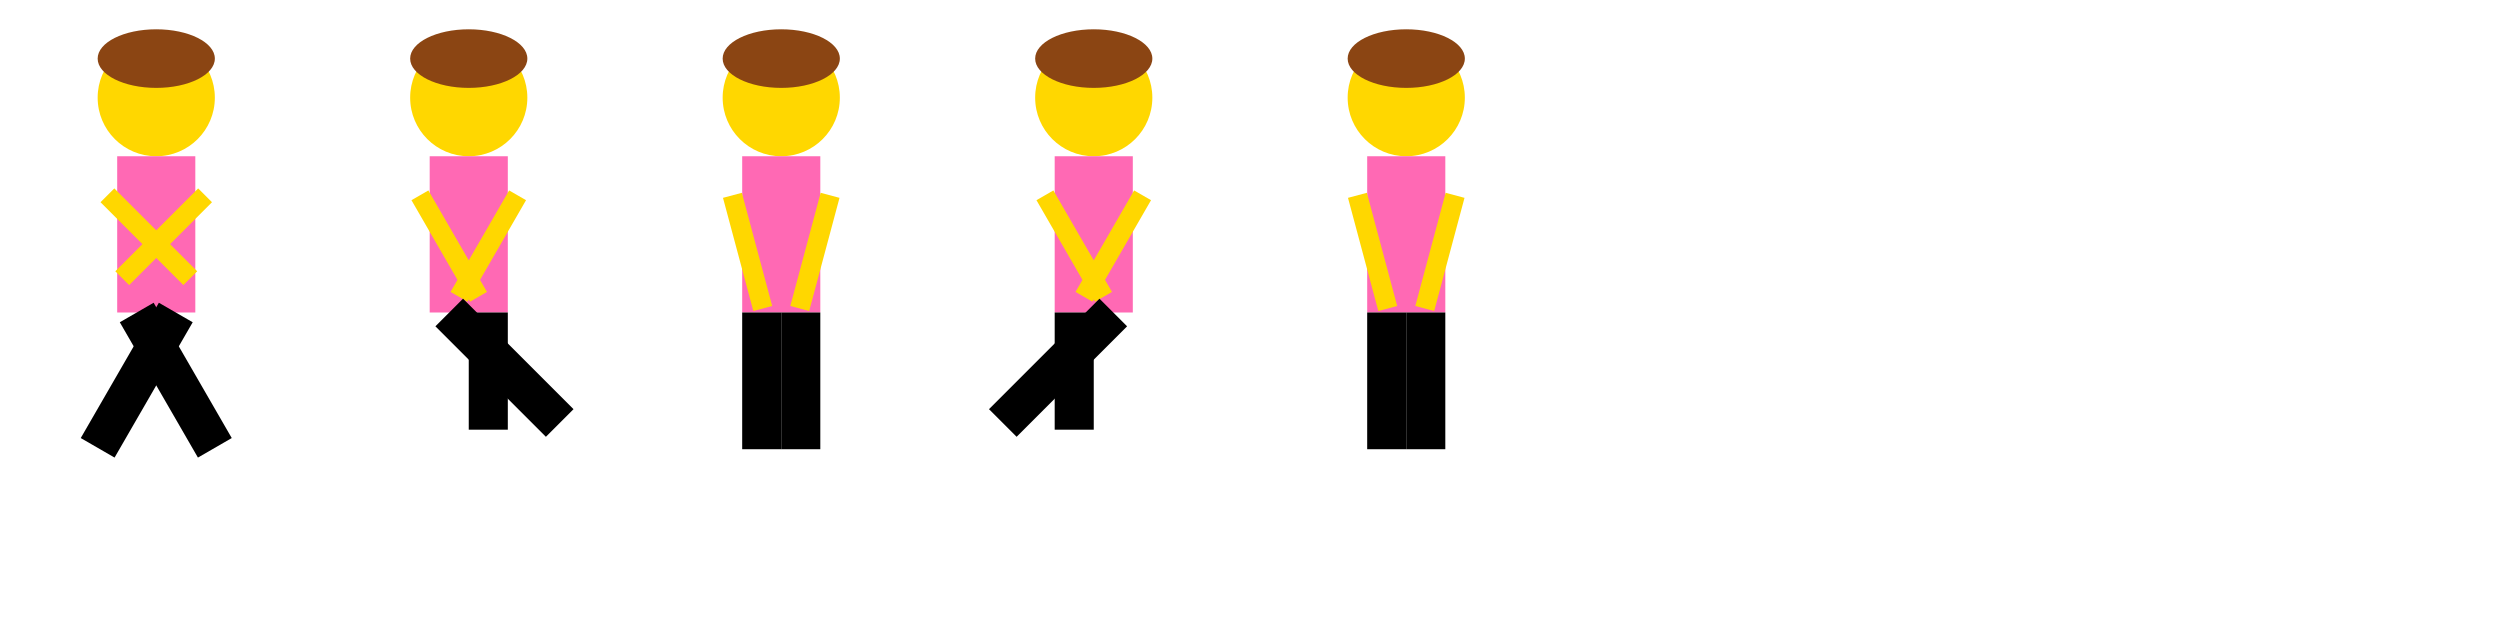
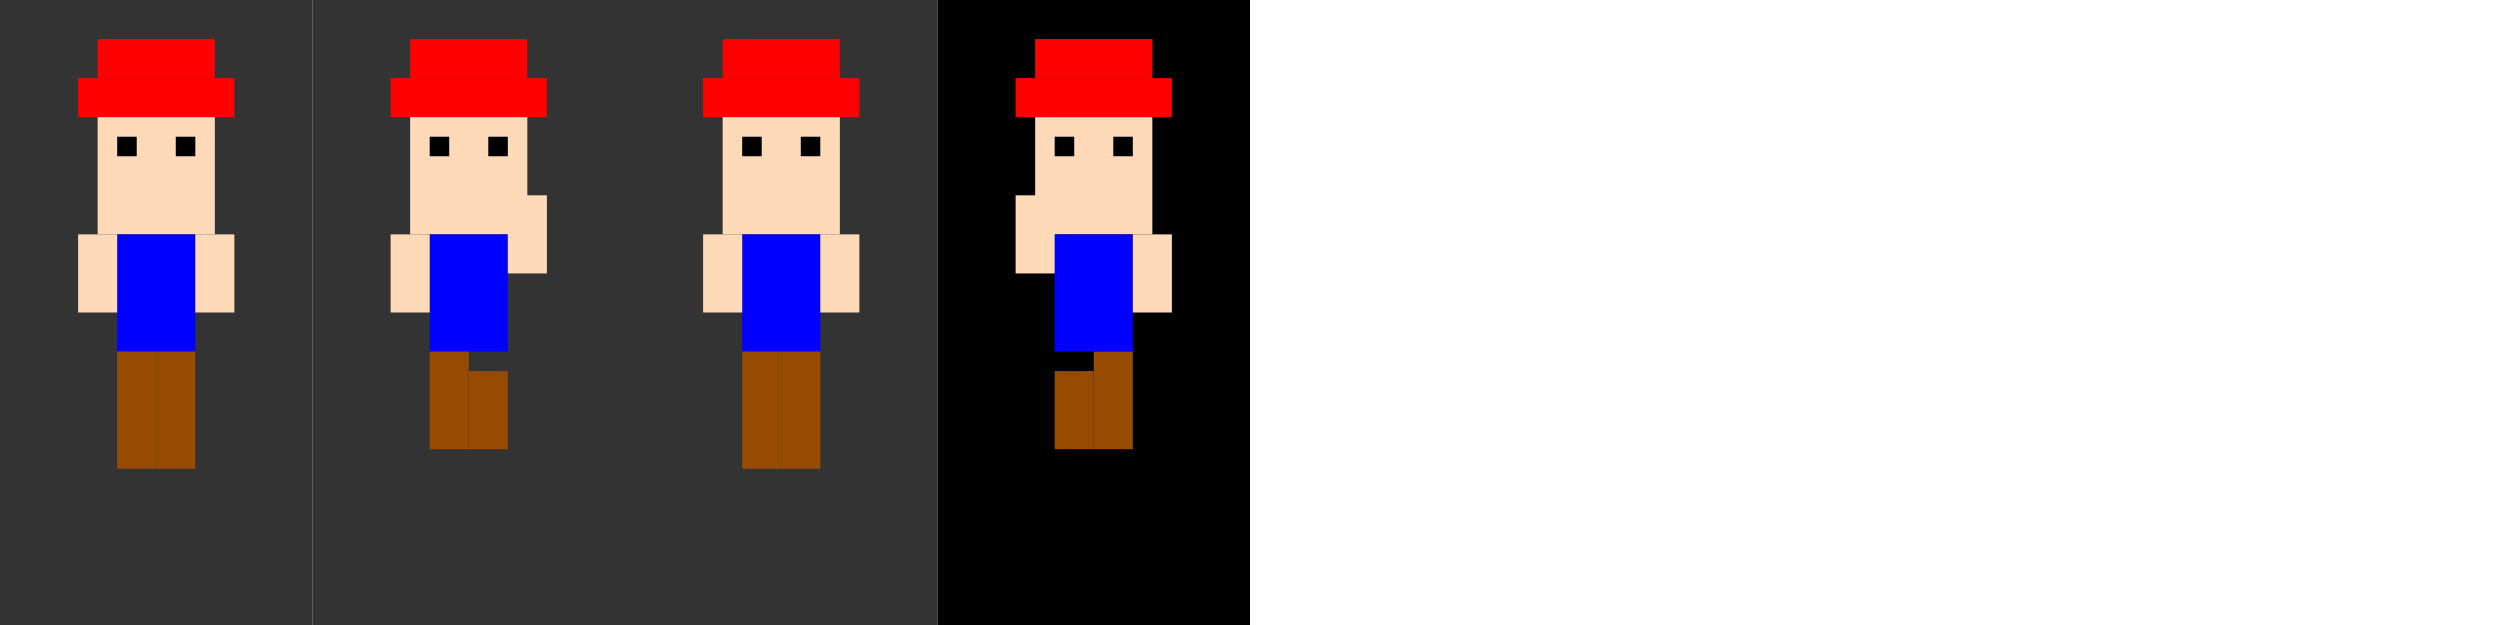
<svg xmlns="http://www.w3.org/2000/svg" width="256" height="64">
-   <rect x="0" y="0" width="32" height="64" fill="none" />
-   <circle cx="16" cy="10" r="6" fill="#FFD700" />
-   <ellipse cx="16" cy="6" rx="6" ry="3" fill="#8B4513" />
-   <rect x="12" y="16" width="8" height="16" fill="#FF69B4" />
-   <rect x="10" y="20" width="2" height="12" fill="#FFD700" transform="rotate(-45,11,20)" />
-   <rect x="20" y="20" width="2" height="12" fill="#FFD700" transform="rotate(45,21,20)" />
-   <rect x="12" y="32" width="4" height="16" fill="#000000" transform="rotate(-30,14,32)" />
-   <rect x="16" y="32" width="4" height="16" fill="#000000" transform="rotate(30,18,32)" />
-   <rect x="32" y="0" width="32" height="64" fill="none" />
-   <circle cx="48" cy="10" r="6" fill="#FFD700" />
-   <ellipse cx="48" cy="6" rx="6" ry="3" fill="#8B4513" />
-   <rect x="44" y="16" width="8" height="16" fill="#FF69B4" />
-   <rect x="42" y="20" width="2" height="12" fill="#FFD700" transform="rotate(-30,43,20)" />
-   <rect x="52" y="20" width="2" height="12" fill="#FFD700" transform="rotate(30,53,20)" />
-   <rect x="44" y="32" width="4" height="16" fill="#000000" transform="rotate(-45,46,32)" />
-   <rect x="48" y="32" width="4" height="12" fill="#000000" />
-   <rect x="64" y="0" width="32" height="64" fill="none" />
-   <circle cx="80" cy="10" r="6" fill="#FFD700" />
-   <ellipse cx="80" cy="6" rx="6" ry="3" fill="#8B4513" />
-   <rect x="76" y="16" width="8" height="16" fill="#FF69B4" />
-   <rect x="74" y="20" width="2" height="12" fill="#FFD700" transform="rotate(-15,75,20)" />
-   <rect x="84" y="20" width="2" height="12" fill="#FFD700" transform="rotate(15,85,20)" />
-   <rect x="76" y="32" width="4" height="14" fill="#000000" />
-   <rect x="80" y="32" width="4" height="14" fill="#000000" />
-   <rect x="96" y="0" width="32" height="64" fill="none" />
-   <circle cx="112" cy="10" r="6" fill="#FFD700" />
-   <ellipse cx="112" cy="6" rx="6" ry="3" fill="#8B4513" />
-   <rect x="108" y="16" width="8" height="16" fill="#FF69B4" />
-   <rect x="106" y="20" width="2" height="12" fill="#FFD700" transform="rotate(-30,107,20)" />
-   <rect x="116" y="20" width="2" height="12" fill="#FFD700" transform="rotate(30,117,20)" />
-   <rect x="108" y="32" width="4" height="12" fill="#000000" />
-   <rect x="112" y="32" width="4" height="16" fill="#000000" transform="rotate(45,114,32)" />
-   <rect x="128" y="0" width="32" height="64" fill="none" />
-   <circle cx="144" cy="10" r="6" fill="#FFD700" />
-   <ellipse cx="144" cy="6" rx="6" ry="3" fill="#8B4513" />
-   <rect x="140" y="16" width="8" height="16" fill="#FF69B4" />
-   <rect x="138" y="20" width="2" height="12" fill="#FFD700" transform="rotate(-15,139,20)" />
-   <rect x="148" y="20" width="2" height="12" fill="#FFD700" transform="rotate(15,149,20)" />
-   <rect x="140" y="32" width="4" height="14" fill="#000000" />
-   <rect x="144" y="32" width="4" height="14" fill="#000000" />
+   <rect x="0" y="0" width="32" height="64" fill="#000000cc" />
+   <rect x="10" y="4" width="12" height="4" fill="#FF0000" />
+   <rect x="8" y="8" width="16" height="4" fill="#FF0000" />
+   <rect x="10" y="12" width="12" height="12" fill="#FFDAB9" />
+   <rect x="12" y="14" width="2" height="2" fill="#000000" />
+   <rect x="18" y="14" width="2" height="2" fill="#000000" />
+   <rect x="12" y="24" width="8" height="12" fill="#0000FF" />
+   <rect x="8" y="24" width="4" height="8" fill="#FFDAB9" />
+   <rect x="20" y="24" width="4" height="8" fill="#FFDAB9" />
+   <rect x="12" y="36" width="4" height="12" fill="#964B00" />
+   <rect x="16" y="36" width="4" height="12" fill="#964B00" />
+   <rect x="32" y="0" width="32" height="64" fill="#000000cc" />
+   <rect x="42" y="4" width="12" height="4" fill="#FF0000" />
+   <rect x="40" y="8" width="16" height="4" fill="#FF0000" />
+   <rect x="42" y="12" width="12" height="12" fill="#FFDAB9" />
+   <rect x="44" y="14" width="2" height="2" fill="#000000" />
+   <rect x="50" y="14" width="2" height="2" fill="#000000" />
+   <rect x="44" y="24" width="8" height="12" fill="#0000FF" />
+   <rect x="40" y="24" width="4" height="8" fill="#FFDAB9" />
+   <rect x="52" y="20" width="4" height="8" fill="#FFDAB9" />
+   <rect x="44" y="36" width="4" height="10" fill="#964B00" />
+   <rect x="48" y="38" width="4" height="8" fill="#964B00" />
+   <rect x="64" y="0" width="32" height="64" fill="#000000cc" />
+   <rect x="74" y="4" width="12" height="4" fill="#FF0000" />
+   <rect x="72" y="8" width="16" height="4" fill="#FF0000" />
+   <rect x="74" y="12" width="12" height="12" fill="#FFDAB9" />
+   <rect x="76" y="14" width="2" height="2" fill="#000000" />
+   <rect x="82" y="14" width="2" height="2" fill="#000000" />
+   <rect x="76" y="24" width="8" height="12" fill="#0000FF" />
+   <rect x="72" y="24" width="4" height="8" fill="#FFDAB9" />
+   <rect x="84" y="24" width="4" height="8" fill="#FFDAB9" />
+   <rect x="76" y="36" width="4" height="12" fill="#964B00" />
+   <rect x="80" y="36" width="4" height="12" fill="#964B00" />
+   <rect x="96" y="0" width="32" height="64" fill="#000000ff" />
+   <rect x="106" y="4" width="12" height="4" fill="#FF0000" />
+   <rect x="104" y="8" width="16" height="4" fill="#FF0000" />
+   <rect x="106" y="12" width="12" height="12" fill="#FFDAB9" />
+   <rect x="108" y="14" width="2" height="2" fill="#000000" />
+   <rect x="114" y="14" width="2" height="2" fill="#000000" />
+   <rect x="108" y="24" width="8" height="12" fill="#0000FF" />
+   <rect x="104" y="20" width="4" height="8" fill="#FFDAB9" />
+   <rect x="116" y="24" width="4" height="8" fill="#FFDAB9" />
+   <rect x="108" y="38" width="4" height="8" fill="#964B00" />
+   <rect x="112" y="36" width="4" height="10" fill="#964B00" />
</svg>
